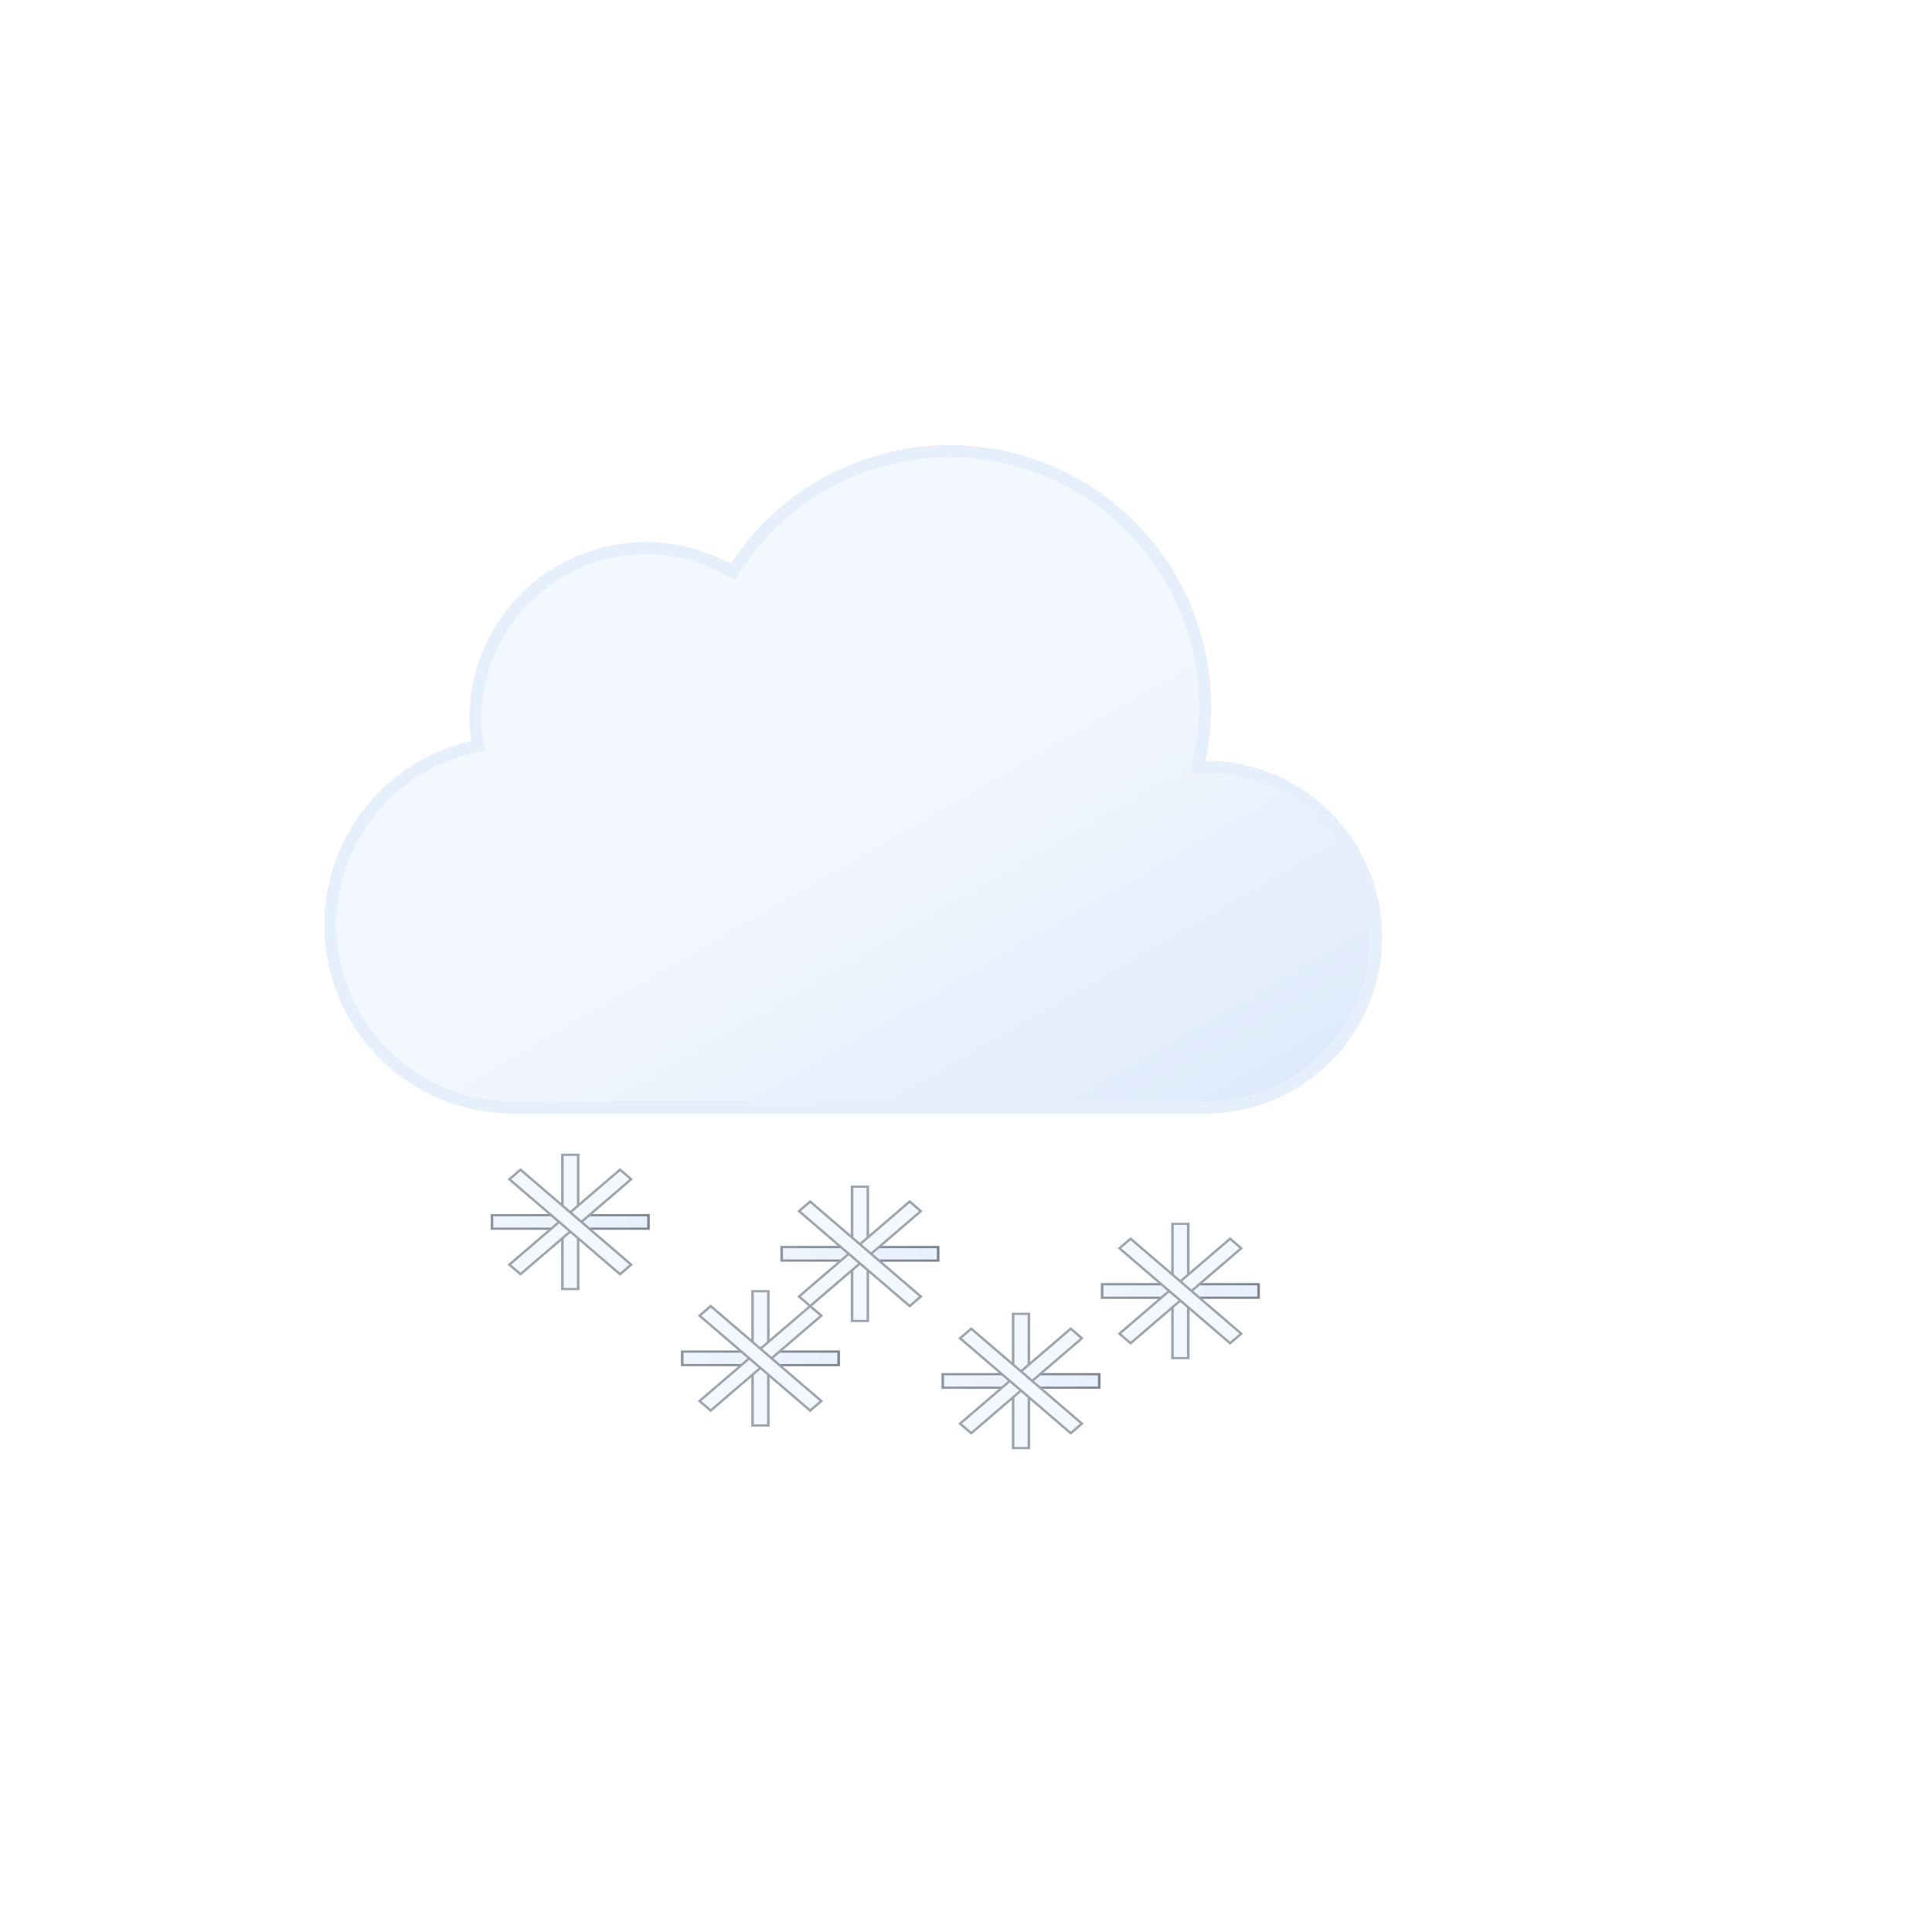
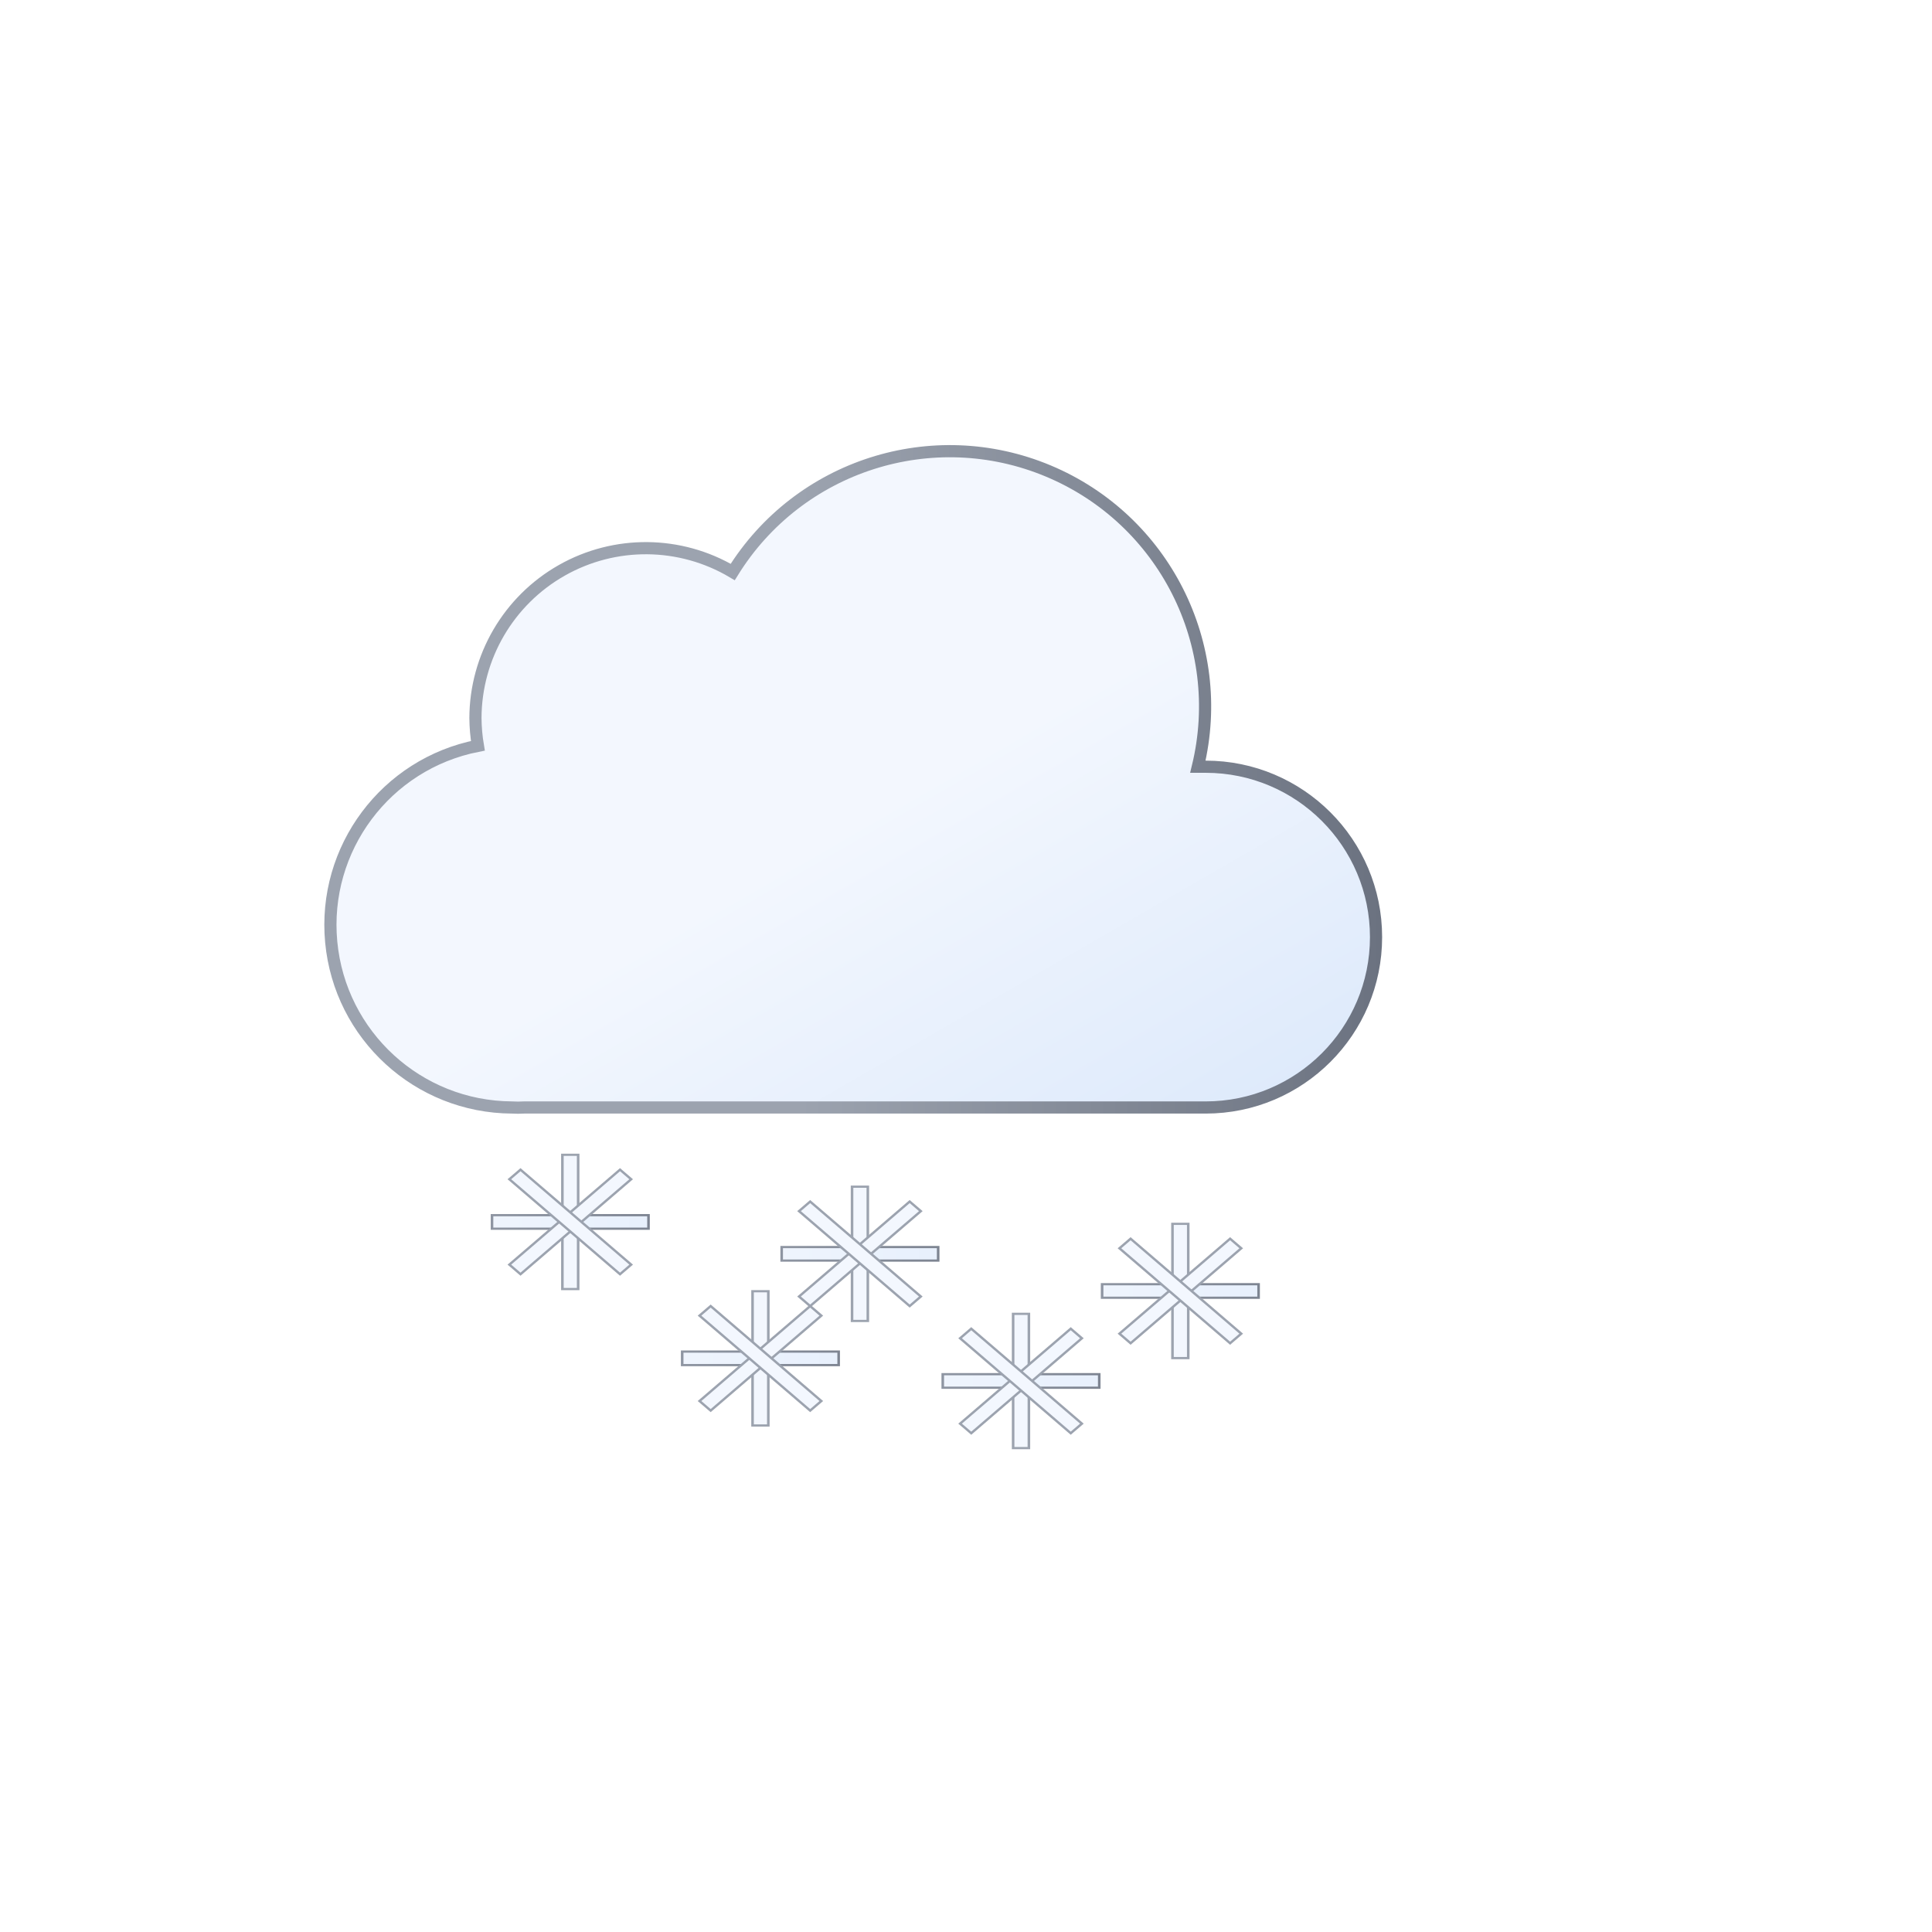
<svg xmlns="http://www.w3.org/2000/svg" xmlns:xlink="http://www.w3.org/1999/xlink" viewBox="0 0 79.374 79.374" version="1.1" id="svg22" width="300" height="300">
  <defs id="defs16">
    <linearGradient id="a" x1="40.76" y1="23" x2="50.83" y2="40.46" gradientUnits="userSpaceOnUse">
      <stop offset="0" stop-color="#9ca3af" id="stop2" />
      <stop offset="0.45" stop-color="#9ca3af" id="stop4" />
      <stop offset="1" stop-color="#6b7280" id="stop6" />
    </linearGradient>
    <linearGradient id="b" x1="22.56" y1="21.96" x2="39.2" y2="50.8" gradientUnits="userSpaceOnUse" gradientTransform="translate(3.032984)" spreadMethod="pad">
      <stop offset="0" stop-color="#f3f7fe" id="stop9" />
      <stop offset="0.45" stop-color="#f3f7fe" id="stop11" />
      <stop offset="1" stop-color="#deeafb" id="stop13" />
    </linearGradient>
    <linearGradient xlink:href="#b" id="linearGradient932" x1="-19.965" y1="59.95" x2="49.608" y2="59.95" gradientUnits="userSpaceOnUse" />
    <linearGradient xlink:href="#a" id="linearGradient984" x1="-20.082" y1="59.95" x2="49.725" y2="59.95" gradientUnits="userSpaceOnUse" />
+     <linearGradient xlink:href="#b" id="linearGradient858" gradientUnits="userSpaceOnUse" gradientTransform="translate(3.032984)" x1="22.56" y1="21.96" x2="39.2" y2="50.8" spreadMethod="pad" />
+     <linearGradient xlink:href="#a" id="linearGradient866" x1="13.322" y1="32.022" x2="56.783" y2="32.022" gradientUnits="userSpaceOnUse" />
  </defs>
-   <path d="m 49.533,31.5 h -0.32 a 10.49,10.49 0 0 0 -19.11,-8 7,7 0 0 0 -10.57,6 7.21,7.21 0 0 0 0.1,1.14 7.5,7.5 0 0 0 1.4,14.86 4.19,4.19 0 0 0 0.5,0 v 0 h 28 a 7,7 0 0 0 0,-14 z" stroke="#e6effc" stroke-miterlimit="10" stroke-width="0.5" fill="url(#b)" id="path20" style="fill:url(#b);fill-opacity:1" />
+   <path d="m 49.533,31.5 h -0.32 a 10.49,10.49 0 0 0 -19.11,-8 7,7 0 0 0 -10.57,6 7.21,7.21 0 0 0 0.1,1.14 7.5,7.5 0 0 0 1.4,14.86 4.19,4.19 0 0 0 0.5,0 v 0 h 28 a 7,7 0 0 0 0,-14 z" stroke="#e6effc" stroke-miterlimit="10" stroke-width="0.5" fill="url(#b)" id="path20" style="fill:url(#linearGradient858);fill-opacity:1;stroke:url(#linearGradient866)" />
  <g style="fill:url(#linearGradient932);fill-opacity:1;stroke:url(#linearGradient984);stroke-opacity:1" transform="matrix(0.4526696,0,0,0.4051977,29.25177,29.17685)" id="g116">
    <g style="fill:url(#linearGradient932);fill-opacity:1;stroke:url(#linearGradient984);stroke-opacity:1" transform="matrix(1.096787,0,0,1.0514,-2.516025,-4.055994)" id="g116-3">
      <g style="fill:url(#linearGradient932);fill-opacity:1;stroke:url(#linearGradient984);stroke-opacity:1" id="g79" transform="translate(-38.06854,-11.8965)">
        <rect ry="0" y="64.453" x="22.159" height="1.305" width="12.949" id="rect40" style="fill:url(#linearGradient932);fill-opacity:1;stroke-width:0.213;stroke:url(#linearGradient984);stroke-opacity:1" />
        <rect transform="rotate(-90)" ry="0" y="27.982" x="-71.58" height="1.305" width="12.949" id="rect40-3" style="fill:url(#linearGradient932);fill-opacity:1;stroke-width:0.213;stroke:url(#linearGradient984);stroke-opacity:1" />
        <rect transform="rotate(-45)" ry="0" y="65.631" x="-32.264" height="1.305" width="12.949" id="rect40-6" style="fill:url(#linearGradient932);fill-opacity:1;stroke-width:0.213;stroke:url(#linearGradient984);stroke-opacity:1" />
        <rect transform="rotate(-135)" ry="0" y="-26.442" x="-72.758" height="1.305" width="12.949" id="rect40-3-7" style="fill:url(#linearGradient932);fill-opacity:1;stroke-width:0.213;stroke:url(#linearGradient984);stroke-opacity:1" />
      </g>
      <g style="fill:url(#linearGradient932);fill-opacity:1;stroke:url(#linearGradient984);stroke-opacity:1" transform="translate(-22.33275,1.25741)" id="g79-5">
        <rect ry="0" y="64.453" x="22.159" height="1.305" width="12.949" id="rect40-35" style="fill:url(#linearGradient932);fill-opacity:1;stroke-width:0.213;stroke:url(#linearGradient984);stroke-opacity:1" />
        <rect transform="rotate(-90)" ry="0" y="27.982" x="-71.58" height="1.305" width="12.949" id="rect40-3-6" style="fill:url(#linearGradient932);fill-opacity:1;stroke-width:0.213;stroke:url(#linearGradient984);stroke-opacity:1" />
        <rect transform="rotate(-45)" ry="0" y="65.631" x="-32.264" height="1.305" width="12.949" id="rect40-6-2" style="fill:url(#linearGradient932);fill-opacity:1;stroke-width:0.213;stroke:url(#linearGradient984);stroke-opacity:1" />
        <rect transform="rotate(-135)" ry="0" y="-26.442" x="-72.758" height="1.305" width="12.949" id="rect40-3-7-9" style="fill:url(#linearGradient932);fill-opacity:1;stroke-width:0.213;stroke:url(#linearGradient984);stroke-opacity:1" />
      </g>
      <g style="fill:url(#linearGradient932);fill-opacity:1;stroke:url(#linearGradient984);stroke-opacity:1" id="g191" transform="translate(-0.7702704,3.438635)">
        <rect ry="0" y="64.453" x="22.159" height="1.305" width="12.949" id="rect40-2" style="fill:url(#linearGradient932);fill-opacity:1;stroke-width:0.213;stroke:url(#linearGradient984);stroke-opacity:1" />
        <rect transform="rotate(-90)" ry="0" y="27.982" x="-71.58" height="1.305" width="12.949" id="rect40-3-70" style="fill:url(#linearGradient932);fill-opacity:1;stroke-width:0.213;stroke:url(#linearGradient984);stroke-opacity:1" />
        <rect transform="rotate(-45)" ry="0" y="65.631" x="-32.264" height="1.305" width="12.949" id="rect40-6-9" style="fill:url(#linearGradient932);fill-opacity:1;stroke-width:0.213;stroke:url(#linearGradient984);stroke-opacity:1" />
        <rect transform="rotate(-135)" ry="0" y="-26.442" x="-72.758" height="1.305" width="12.949" id="rect40-3-7-3" style="fill:url(#linearGradient932);fill-opacity:1;stroke-width:0.213;stroke:url(#linearGradient984);stroke-opacity:1" />
      </g>
      <g style="fill:url(#linearGradient932);fill-opacity:1;stroke:url(#linearGradient984);stroke-opacity:1" transform="translate(12.41644,-5.23846)" id="g79-8">
        <rect style="fill:url(#linearGradient932);fill-opacity:1;stroke-width:0.213;stroke:url(#linearGradient984);stroke-opacity:1" id="rect40-7" width="12.949" height="1.305" x="22.159" y="64.453" ry="0" />
        <rect style="fill:url(#linearGradient932);fill-opacity:1;stroke-width:0.213;stroke:url(#linearGradient984);stroke-opacity:1" id="rect40-3-9" width="12.949" height="1.305" x="-71.58" y="27.982" ry="0" transform="rotate(-90)" />
        <rect style="fill:url(#linearGradient932);fill-opacity:1;stroke-width:0.213;stroke:url(#linearGradient984);stroke-opacity:1" id="rect40-6-20" width="12.949" height="1.305" x="-32.264" y="65.631" ry="0" transform="rotate(-45)" />
        <rect style="fill:url(#linearGradient932);fill-opacity:1;stroke-width:0.213;stroke:url(#linearGradient984);stroke-opacity:1" id="rect40-3-7-2" width="12.949" height="1.305" x="-72.758" y="-26.442" ry="0" transform="rotate(-135)" />
      </g>
      <g style="fill:url(#linearGradient932);fill-opacity:1;stroke:url(#linearGradient984);stroke-opacity:1" id="g79-6" transform="translate(-14.09895,-8.821281)">
        <rect ry="0" y="64.453" x="22.159" height="1.305" width="12.949" id="rect40-0" style="fill:url(#linearGradient932);fill-opacity:1;stroke-width:0.213;stroke:url(#linearGradient984);stroke-opacity:1" />
        <rect transform="rotate(-90)" ry="0" y="27.982" x="-71.58" height="1.305" width="12.949" id="rect40-3-62" style="fill:url(#linearGradient932);fill-opacity:1;stroke-width:0.213;stroke:url(#linearGradient984);stroke-opacity:1" />
        <rect transform="rotate(-45)" ry="0" y="65.631" x="-32.264" height="1.305" width="12.949" id="rect40-6-6" style="fill:url(#linearGradient932);fill-opacity:1;stroke-width:0.213;stroke:url(#linearGradient984);stroke-opacity:1" />
        <rect transform="rotate(-135)" ry="0" y="-26.442" x="-72.758" height="1.305" width="12.949" id="rect40-3-7-1" style="fill:url(#linearGradient932);fill-opacity:1;stroke-width:0.213;stroke:url(#linearGradient984);stroke-opacity:1" />
      </g>
    </g>
  </g>
</svg>
